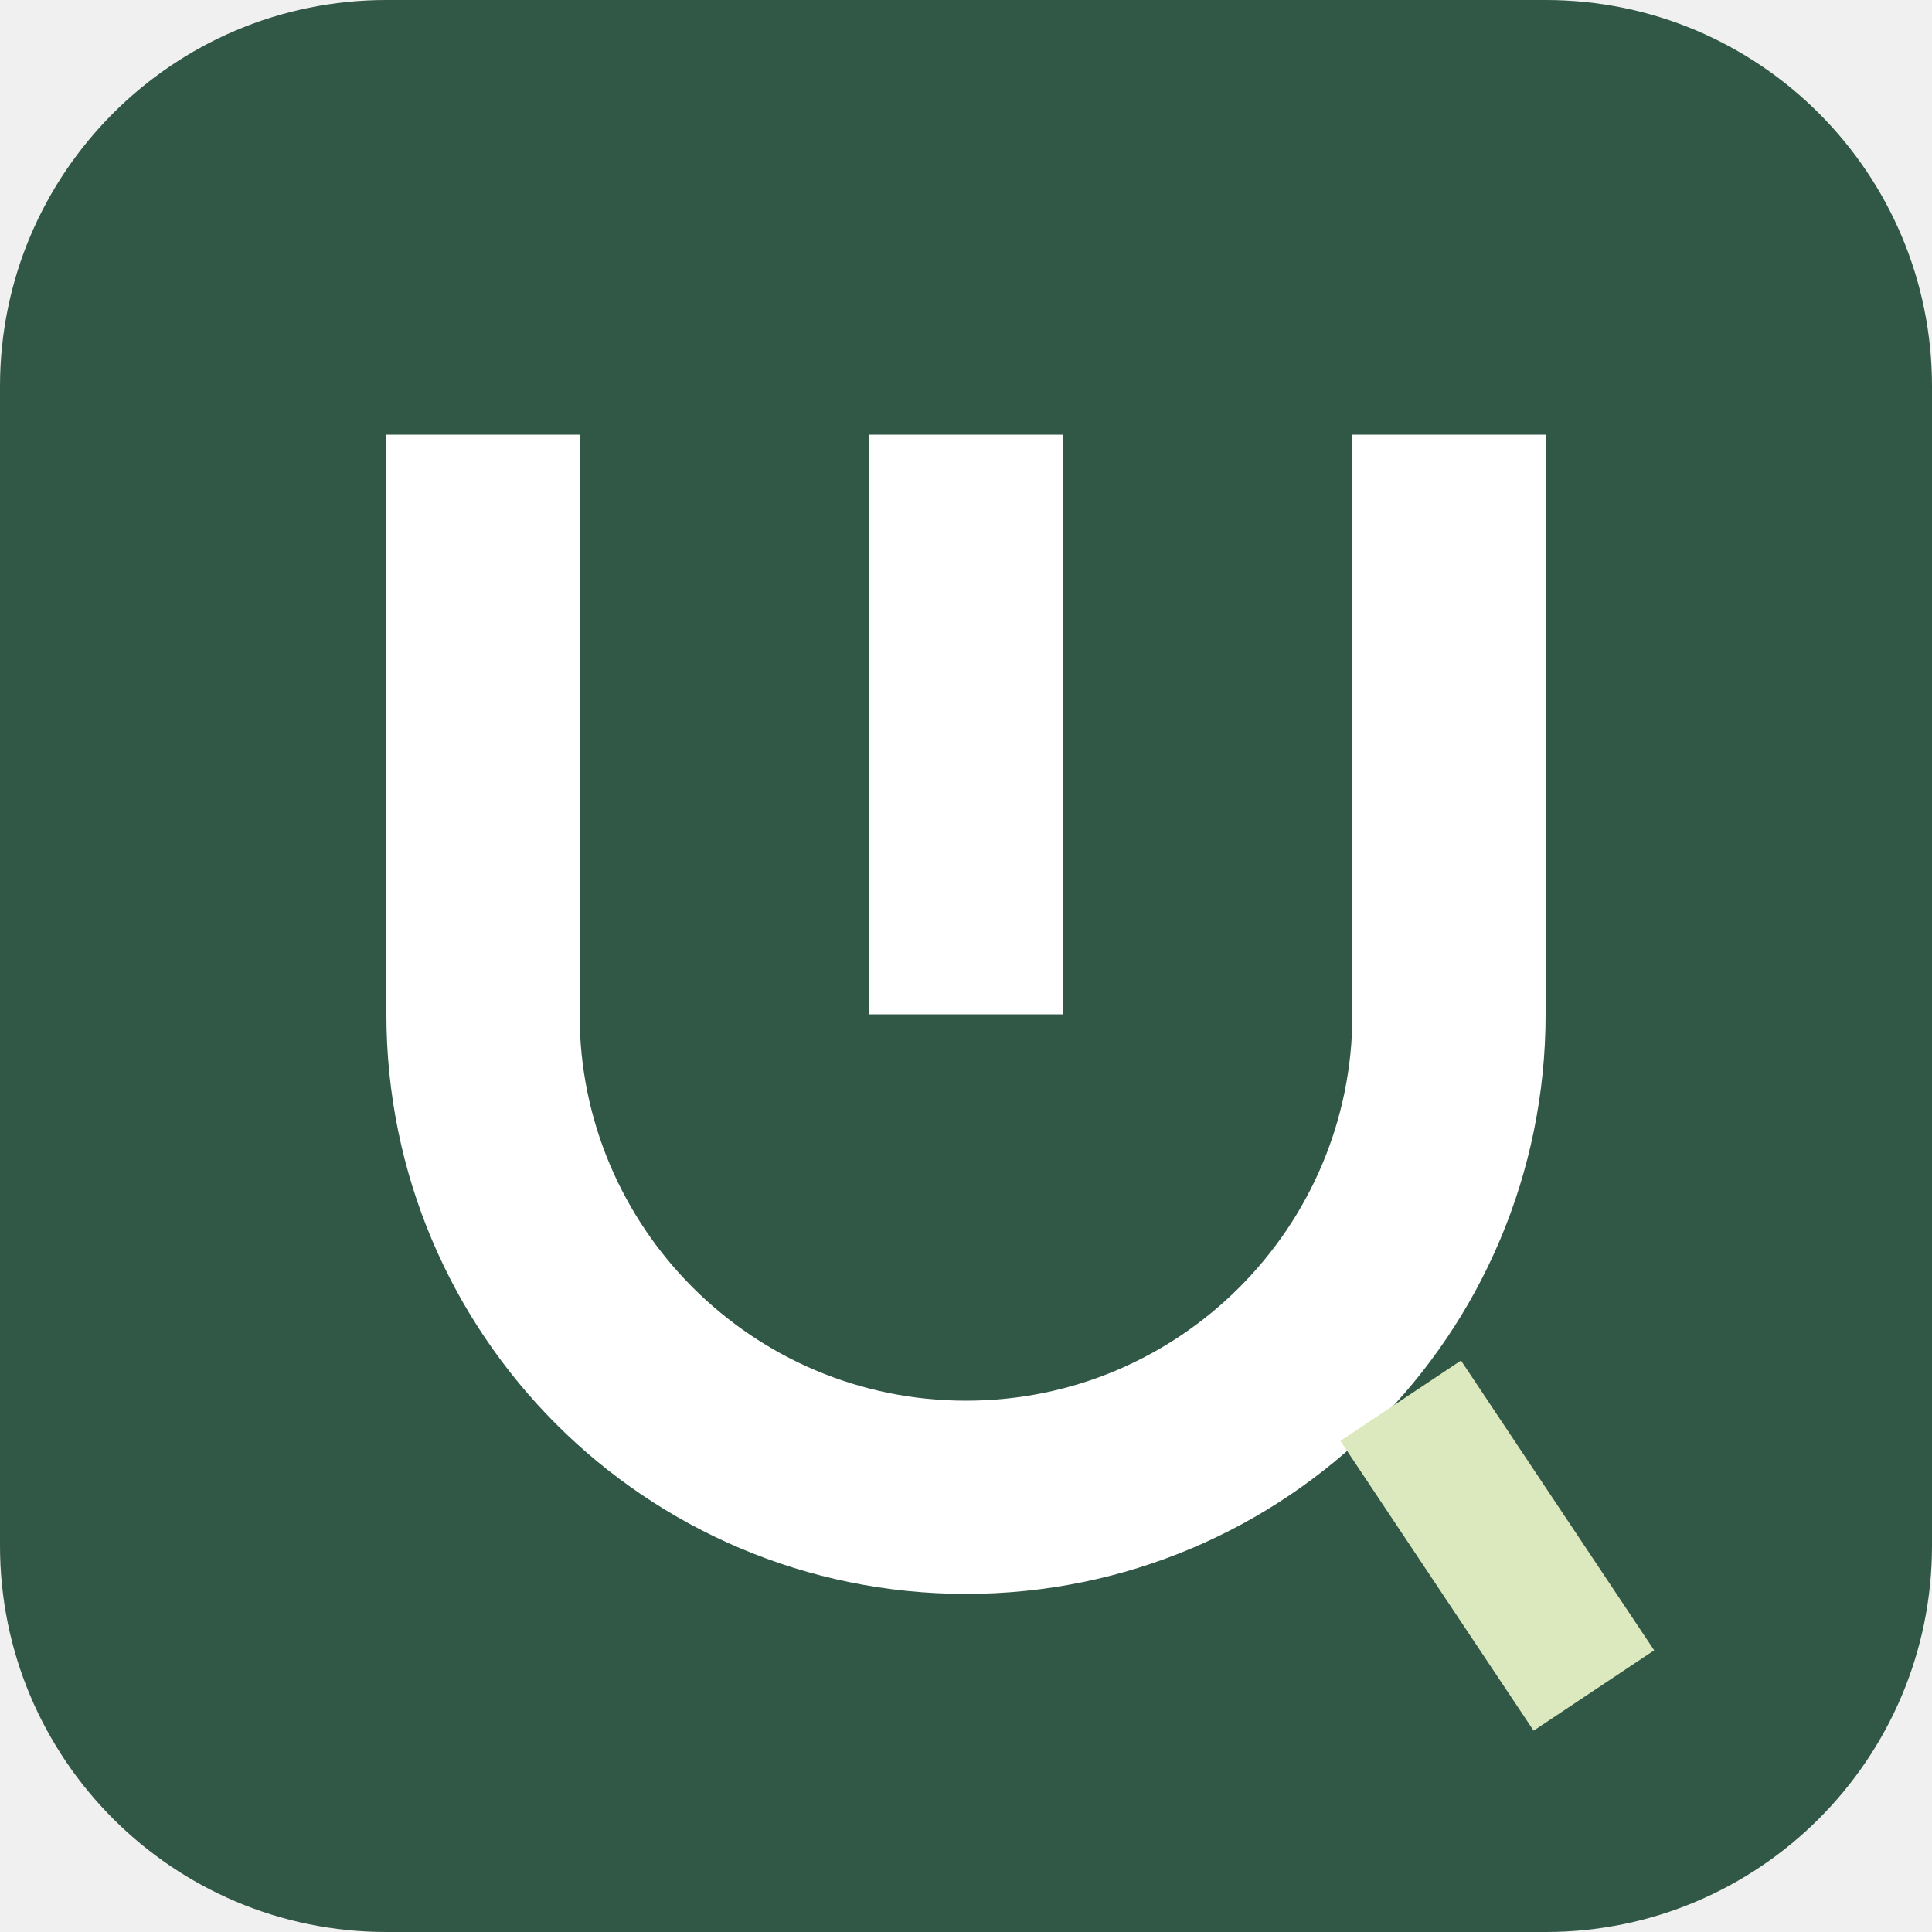
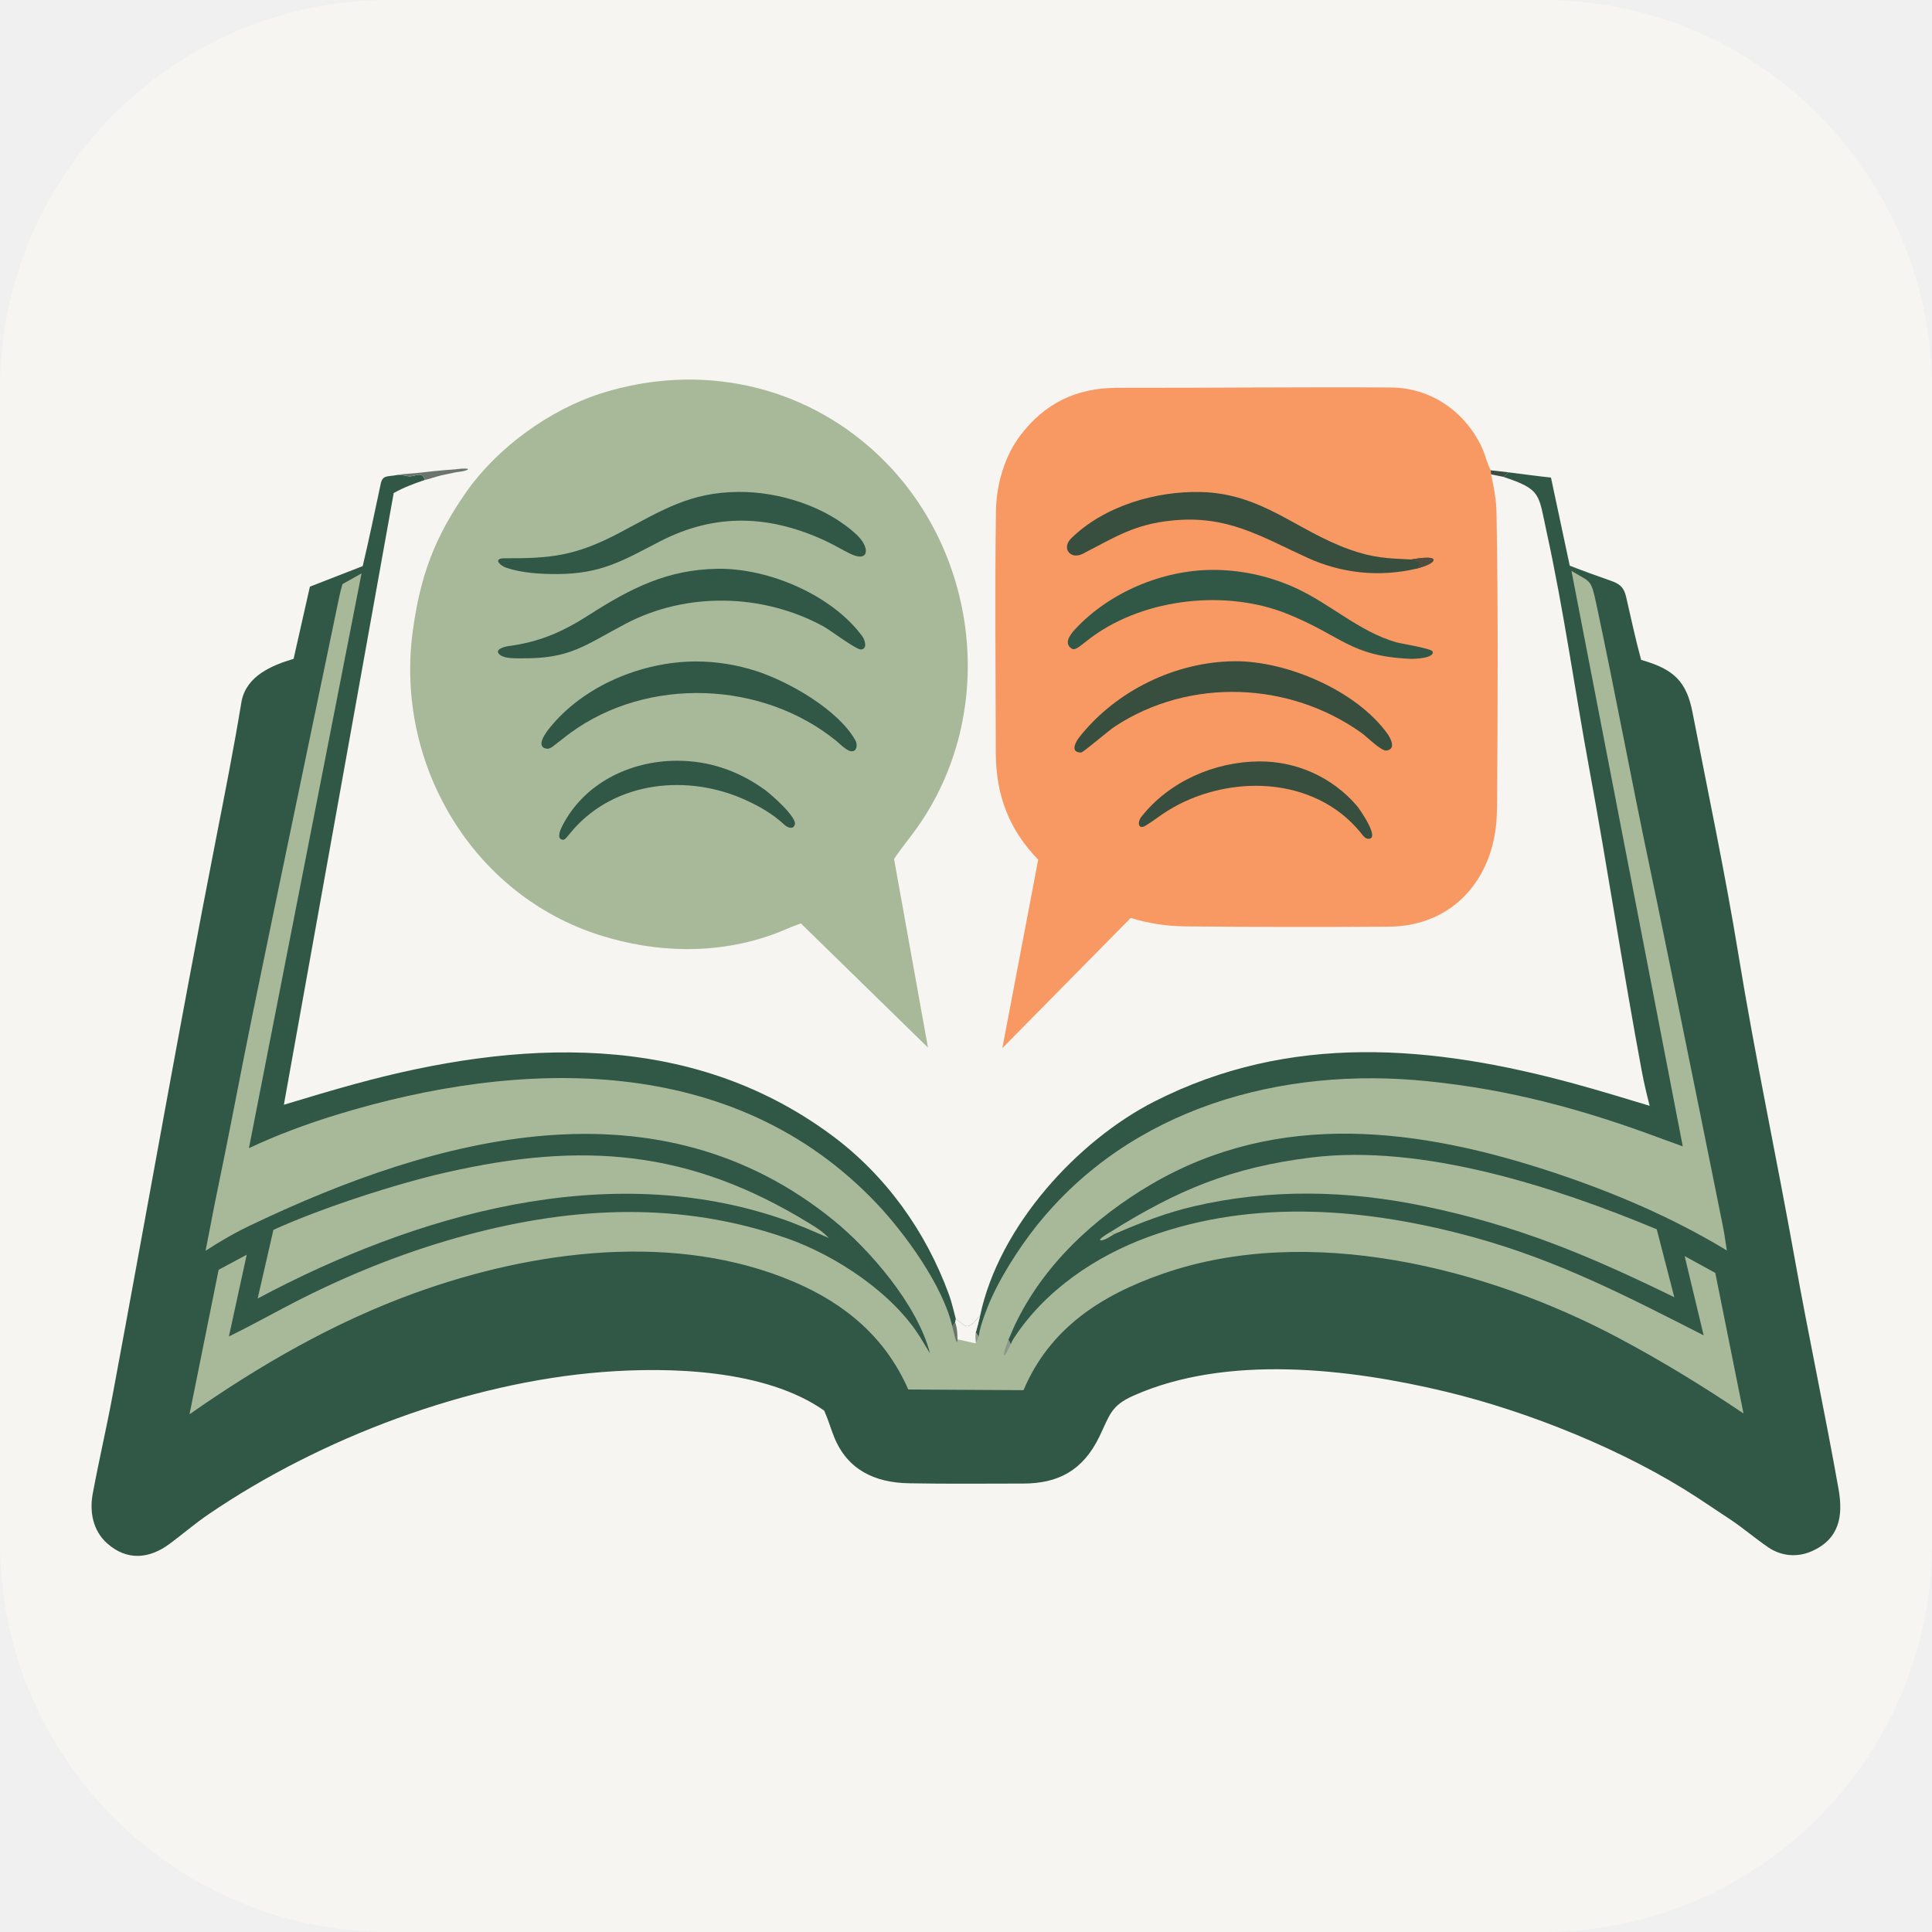
- <svg xmlns="http://www.w3.org/2000/svg" viewBox="0 0 40 40">
-   <rect width="40" height="40" rx="8" fill="#315747" />
-   <path d="M10 9v12a10 10 0 0 0 20 0V9M20 9v12" fill="none" stroke="#fff" stroke-width="4" />
-   <path d="m29 29 4 6" stroke="#dce8bd" stroke-width="3" />
+ <svg xmlns="http://www.w3.org/2000/svg" width="512" height="512" viewBox="254 170 516 516">
+   <rect x="254" y="170" width="516" height="516" rx="104" fill="#f6f5f1" />
+   <path fill="#315747" d="M656.928 296.157c3.768.466 7.529.994 11.305 1.391l5.014 23.532c3.572 1.407 7.139 2.682 10.76 3.952l.793.29c2.185.849 3.006 1.947 3.521 4.167 1.301 5.598 2.473 11.222 4 16.762 8.696 2.443 12.114 5.742 13.713 13.998 4.162 21.49 8.711 42.945 12.24 64.554 4.492 27.501 10.303 54.767 15.213 82.197 3.631 20.288 7.96 40.456 11.562 60.749 1.277 7.19.19 13.299-7.176 16.558-3.865 1.711-8.151 1.319-11.625-1.057-3.448-2.359-6.624-5.09-10.11-7.425a1061 1061 0 0 0-8.645-5.739c-19.202-12.602-45.101-23.067-67.494-28.433-25.599-6.134-58.383-10.003-83.318 1.121-5.97 2.663-6.272 5.13-9.014 10.827-4.412 9.169-11.066 12.621-20.416 12.629-10.167.01-20.336.115-30.502-.075-9.135-.171-16.473-3.6-20.014-12.475-.916-2.295-1.586-4.685-2.611-6.934-15.788-11.089-41.559-11.67-59.124-10.31-36.169 2.8-75.433 17.636-105.287 37.988-3.591 2.449-6.894 5.291-10.38 7.886-5.418 4.033-11.393 4.63-16.706-.1-3.846-3.424-4.753-8.477-3.851-13.323 1.619-8.698 3.646-17.386 5.277-26.135 9.224-49.492 17.922-99.094 27.595-148.501 2.378-12.146 4.779-24.293 6.794-36.506l.085-.5c1.341-6.721 8.003-9.523 13.89-11.285l4.35-19.272 14.104-5.496c1.737-7.284 3.237-14.619 4.805-21.942.503-2.345 1.672-1.925 3.996-2.317l.556-.108c1.16.07 1.719.119 2.769.364 1.325.309 3.313-1.151 4.084.152.158.267.28.554.427.828-2.872.969-5.721 2.024-8.357 3.52l-29.336 163.368c6.298-1.895 12.593-3.798 18.935-5.535 43.377-11.878 89.319-14.382 127.224 13.567 14.534 10.717 25.303 25.745 31.472 42.662.777 2.13 1.26 4.351 1.836 6.544.684.533 1.39.978 2.069 1.524 1.222.982 2.503-.249 3.318-1.213.384-.454.64-.739 1.104-1.215 5.063-24.026 26.15-46.821 46.532-57.195 36.304-18.477 74.365-15.112 112.445-4.685 6.651 1.821 13.247 3.834 19.846 5.835-.801-3.089-1.536-6.208-2.122-9.346-4.995-26.768-9.046-53.718-13.977-80.5-3.894-21.154-6.831-42.492-11.44-63.502-2.199-10.022-1.3-11.245-11.533-14.634z" />
+   <path fill="#a8b99a" d="M673.708 322.481c5.266 3.176 5.189 2.041 6.679 9.019 4.988 23.368 9.325 46.868 14.261 70.247 2.653 12.566 5.185 25.171 7.765 37.754 3.962 19.32 7.828 38.667 11.74 57.999.434 2.144.72 4.304 1.043 6.467-14.472-8.777-30.147-15.462-46.21-20.796-35.86-11.909-73.372-16.807-107.413 3.089-15.198 8.883-28.976 21.615-36.574 37.743-.59 1.254-1.056 2.563-1.673 3.803l.63 1.201c.23-.549.463-1.041.788-1.541 8.32-12.82 21.929-22.016 36.125-27.171 28.17-10.23 58.505-7.61 86.881.2 22.328 6.146 40.785 15.718 61.261 26.144l-5.074-21.165 8.182 4.487 7.54 37.556c-10.779-7.27-21.882-14.062-33.361-20.169-35.291-18.78-82.682-30.727-121.724-17.16-16.518 5.74-30.21 14.582-37.213 31.097l-30.779-.177c-6.017-13.737-16.621-22.771-30.322-28.662-31.716-13.639-69.985-8.505-101.536 2.923-21.458 7.772-41.411 19.264-60.104 32.357l7.773-38.586 7.502-4.029-4.762 21.836c6.709-3.272 13.196-6.979 19.869-10.325 13.977-7.009 28.617-12.741 43.721-16.785 28.623-7.665 57.175-8.991 85.455.897 13.087 4.576 28.5 14.738 35.806 26.769.803 1.323 1.587 2.657 2.409 3.967-3.384-13.129-16.279-27.835-25.648-35.465-47.147-38.396-105.773-22.644-155.659 1.164-4.336 2.069-8.174 4.28-12.185 6.891 1.067-5.263 2.007-10.552 3.106-15.808 3.309-15.813 6.236-31.684 9.479-47.502 7.605-37.1 15.422-74.164 23.1-111.249a45 45 0 0 1 .882-3.496l5.09-2.86-30.075 153.508c7.502-3.525 15.292-6.423 23.216-8.857 49.577-15.231 106.336-16.673 144.541 23.738 7.483 7.914 17.603 21.856 20.102 32.731l.74-1.035.2-.935c.684.533 1.39.978 2.069 1.524 1.222.982 2.503-.249 3.318-1.213.384-.454.64-.739 1.104-1.215a91 91 0 0 1-1.163 4.535q.391.563.767 1.136c.33-2.617 1.401-5.408 2.357-7.861 2.749-7.061 8.281-15.739 13.015-21.686 25.156-31.603 65.428-42.726 104.436-38.757 22.111 2.251 41.533 7.51 62.316 15.252 1.973.735 3.95 1.451 5.933 2.159z" />
+   <path fill="#f6f5f1" d="M509.282 522.295c.684.533 1.39.978 2.069 1.524 1.222.982 2.503-.249 3.318-1.213.384-.454.64-.739 1.104-1.215a91 91 0 0 1-1.163 4.535q.391.563.767 1.136c-.213.589-.41 1.189-.745 1.719-1.649-.299-3.264-.749-4.91-1.065-.034-1.409-.098-3.179-.64-4.486z" />
+   <path fill="#8c9888" d="M514.61 525.926q.391.563.767 1.136c-.213.589-.41 1.189-.745 1.719-.08-.953-.178-1.912-.022-2.855" />
+   <path fill="#6c756c" d="M509.082 523.23c.542 1.307.606 3.077.64 4.486.061 1.668-.528.069-.644-.468-.218-1.005-.506-1.981-.736-2.983z" />
+   <path fill="#8c9888" d="m523.326 527.806.63 1.201-.998 1.99c-.067.131-.53 1.064-.717 1.001-.522-.178 1.042-4.065 1.085-4.192" />
+   <path fill="#a8b99a" d="M327.022 498.471c12.995-5.905 32.957-12.339 45.98-15.304 36.291-8.263 64.87-6.275 97.148 13.552 2.226 1.367 3.383 2.073 5.2 3.916-4.075-1.757-8.152-3.587-12.35-5.032-46.839-16.123-98.098-1.23-140.182 21.198z" />
+   <path fill="#a8b99a" d="M550.575 499.038c17.953-11.263 32.43-17.269 53.675-19.895 29.787-3.682 65.263 7.94 92.238 19.179l4.683 18.142c-22.838-11.15-41.763-19.122-66.921-24.346-20.393-4.234-41.082-4.68-61.455.077-7.124 1.663-13.99 4.283-20.702 7.195l-.492.215z" />
+   <path fill="#a8b99a" d="M551.601 499.605c-.806.489-2.512 1.642-3.493 1.665-1.212.029 1.541-1.733 2.467-2.232z" />
+   <path fill="#f89963" d="M531.28 399.598c-7.704-7.933-11.197-16.984-11.318-28.098l-.013-2.25c-.029-20.899-.253-41.855.05-62.75.102-7.026 2.251-14.592 6.533-20.234 6.476-8.531 14.858-12.602 25.468-12.681l2.5-.007c23.662.029 47.343-.235 71.001-.086 10.634.067 19.767 6.399 24.255 15.963.946 2.016 1.385 4.259 2.386 6.155.043.363.07.728.094 1.093.759 3.393 1.393 6.819 1.453 10.297.448 25.58.321 51.167.159 76.75a101 101 0 0 1-.111 4.533c-.846 16.457-11.671 29.076-28.736 29.213-17.624.141-37.122.101-54.501-.082a51.1 51.1 0 0 1-14.515-2.244L521.7 449.945z" />
+   <path fill="#315747" d="M577.75 322.206c7.337-.038 14.734 1.529 21.455 4.461 9.926 4.332 17.53 11.965 27.795 14.898 1.116.319 9.297 1.615 9.606 2.428.699 1.844-5.096 2.013-5.856 1.969l-.25-.015c-15.929-.713-18.001-6.088-32.74-12.016-16.211-6.521-37.772-4.205-51.989 6.09-.974.705-1.899 1.473-2.853 2.205-.446.342-1.831 1.483-2.543 1.089-2.471-1.37-.498-3.889.737-5.224 9.118-9.859 23.282-15.814 36.638-15.885" />
+   <path fill="#384e3f" d="M632.31 321.883c-9.99 2.312-19.992 1.284-29.308-3.001-12.775-5.876-21.38-11.328-36.002-9.86-10.01 1.005-15.105 4.387-23.79 8.871-3.293 1.7-5.793-1.471-3.114-4.107 8.776-8.636 22.604-12.68 34.654-12.378 16.44.412 25.476 10.318 39.841 15.4 6.204 2.195 9.978 2.336 16.351 2.618.161-.021 6.697-1.264 5.825.391-.518.983-3.446 1.78-4.457 2.066" />
+   <path fill="#504c3e" d="M630.942 319.426c.161-.021 6.697-1.264 5.825.391-.518.983-3.446 1.78-4.457 2.066 1.645-1.947.892-1.421-1.368-2.457" />
+   <path fill="#384e3f" d="M583.75 346.604c13.951-.108 32.553 7.853 40.824 19.389.847 1.181 2.398 4.178-.331 4.465-1.38.144-5.328-3.797-6.538-4.662-19.332-13.831-45.978-14.86-65.935-1.773-1.757 1.153-8.382 6.89-9.02 6.958-.004.001-.246 0-.25-.001-2.758-.134-1.12-2.963-.262-4.054 9.785-12.438 25.733-20.201 41.512-20.322" />
+   <path fill="#384e3f" d="M590.25 373.359c10.031-.084 19.654 4.247 26.195 11.916.629.738 6.548 9.174 2.805 8.731-.789-.093-1.46-1.16-1.893-1.688-12.513-15.278-35.668-15.628-51.582-5.737-1.965 1.221-3.812 2.743-5.782 3.919-2.089 1.246-2.238-.971-1.187-2.31 7.458-9.492 19.543-14.731 31.444-14.831" />
+   <path fill="#a8b99a" d="m467.925 416.646-.578.169c-2.312.837-4.536 1.903-6.849 2.736-15.012 5.4-31.076 5.021-46.196.251-34.223-10.797-54.787-45.793-50.086-81.015 1.988-14.9 5.834-25.305 14.388-37.49 8.232-11.727 22.244-21.89 35.898-26.22 26.047-8.26 53.666-2.597 73.687 16.093 27.371 25.552 32.505 69.099 10.796 99.829-2.013 2.85-4.279 5.518-6.199 8.431l9.053 50.355z" />
+   <path fill="#315747" d="M445.75 321.914c13.497-.182 30.379 6.954 38.537 17.995.597.808 1.565 3.328-.282 3.557-1.255.155-8.224-5.158-10.127-6.193-16.18-8.804-36.566-9.25-52.851-.642-10.987 5.808-14.772 9.346-27.777 9.191-1.556-.018-4.371.125-5.691-.903-1.869-1.456 1.296-2.228 2.188-2.347 8.429-1.123 14.443-3.771 21.608-8.352 11.118-7.108 20.831-12.123 34.395-12.306" />
+   <path fill="#315747" d="M451.25 301.381c10.929-.08 23.451 3.892 31.557 11.446 3.592 3.348 3.361 7.457-1.537 5.15-2.224-1.048-4.318-2.355-6.543-3.399-15.002-7.045-29.592-7.668-44.446.01-9.858 5.095-15.64 8.703-27.531 8.73-4.385.01-9.344-.27-13.524-1.679-1.791-.603-3.594-2.539-.495-2.531 12.308.031 18.858-.509 30.929-6.91 11.092-5.882 18.579-10.721 31.59-10.817" />
+   <path fill="#315747" d="M439.75 346.665c5.527-.021 11.156.892 16.406 2.615 8.656 2.841 21.766 10.313 26.327 18.497.57 1.024.457 3.095-1.233 2.857-1.224-.173-3.257-2.243-3.947-2.802-19.789-16.029-50.309-17.16-70.925-2.107-1.59 1.162-3.098 2.433-4.681 3.605-.479.354-1.065.731-1.692.632-3.215-.508.027-4.599.836-5.6 9.093-11.252 24.649-17.642 38.909-17.697" />
+   <path fill="#315747" d="M434.75 373.181c8.697-.021 16.477 2.692 23.533 7.766 1.717 1.235 8.538 7.28 8.012 9.235-.423 1.572-2.04.792-2.801.09-3.175-2.932-6.554-4.874-10.495-6.66-15.209-6.893-34.43-5.072-45.909 7.955-.498.565-.962 1.158-1.451 1.731-.38.446-.809 1.071-1.389.985-1.687-.25-.527-2.796-.172-3.505 5.794-11.559 18.142-17.567 30.672-17.597" />
+   <path fill="#6c756c" d="M360.228 296.825c1.994-.312 4.018-.35 6.022-.589 2.151-.257 4.347-.478 6.502-.67 1.205-.107 2.359-.137 3.562-.297l.685-.078c.407-.042 3.41-.19 1.244.512-.932.301-1.94.288-2.9.517-1.558.372-3.111.599-4.66 1.053-1.069.313-2.083.667-3.175.896-.147-.274-.269-.561-.427-.828-.771-1.303-2.759.157-4.084-.152-1.05-.245-1.609-.294-2.769-.364" />
+   <path fill="#384e3f" d="M652.142 295.61c1.595.182 3.195.324 4.786.547l-1.404 1.207a330 330 0 0 1-3.288-.661c-.024-.365-.051-.73-.094-1.093" />
</svg>
